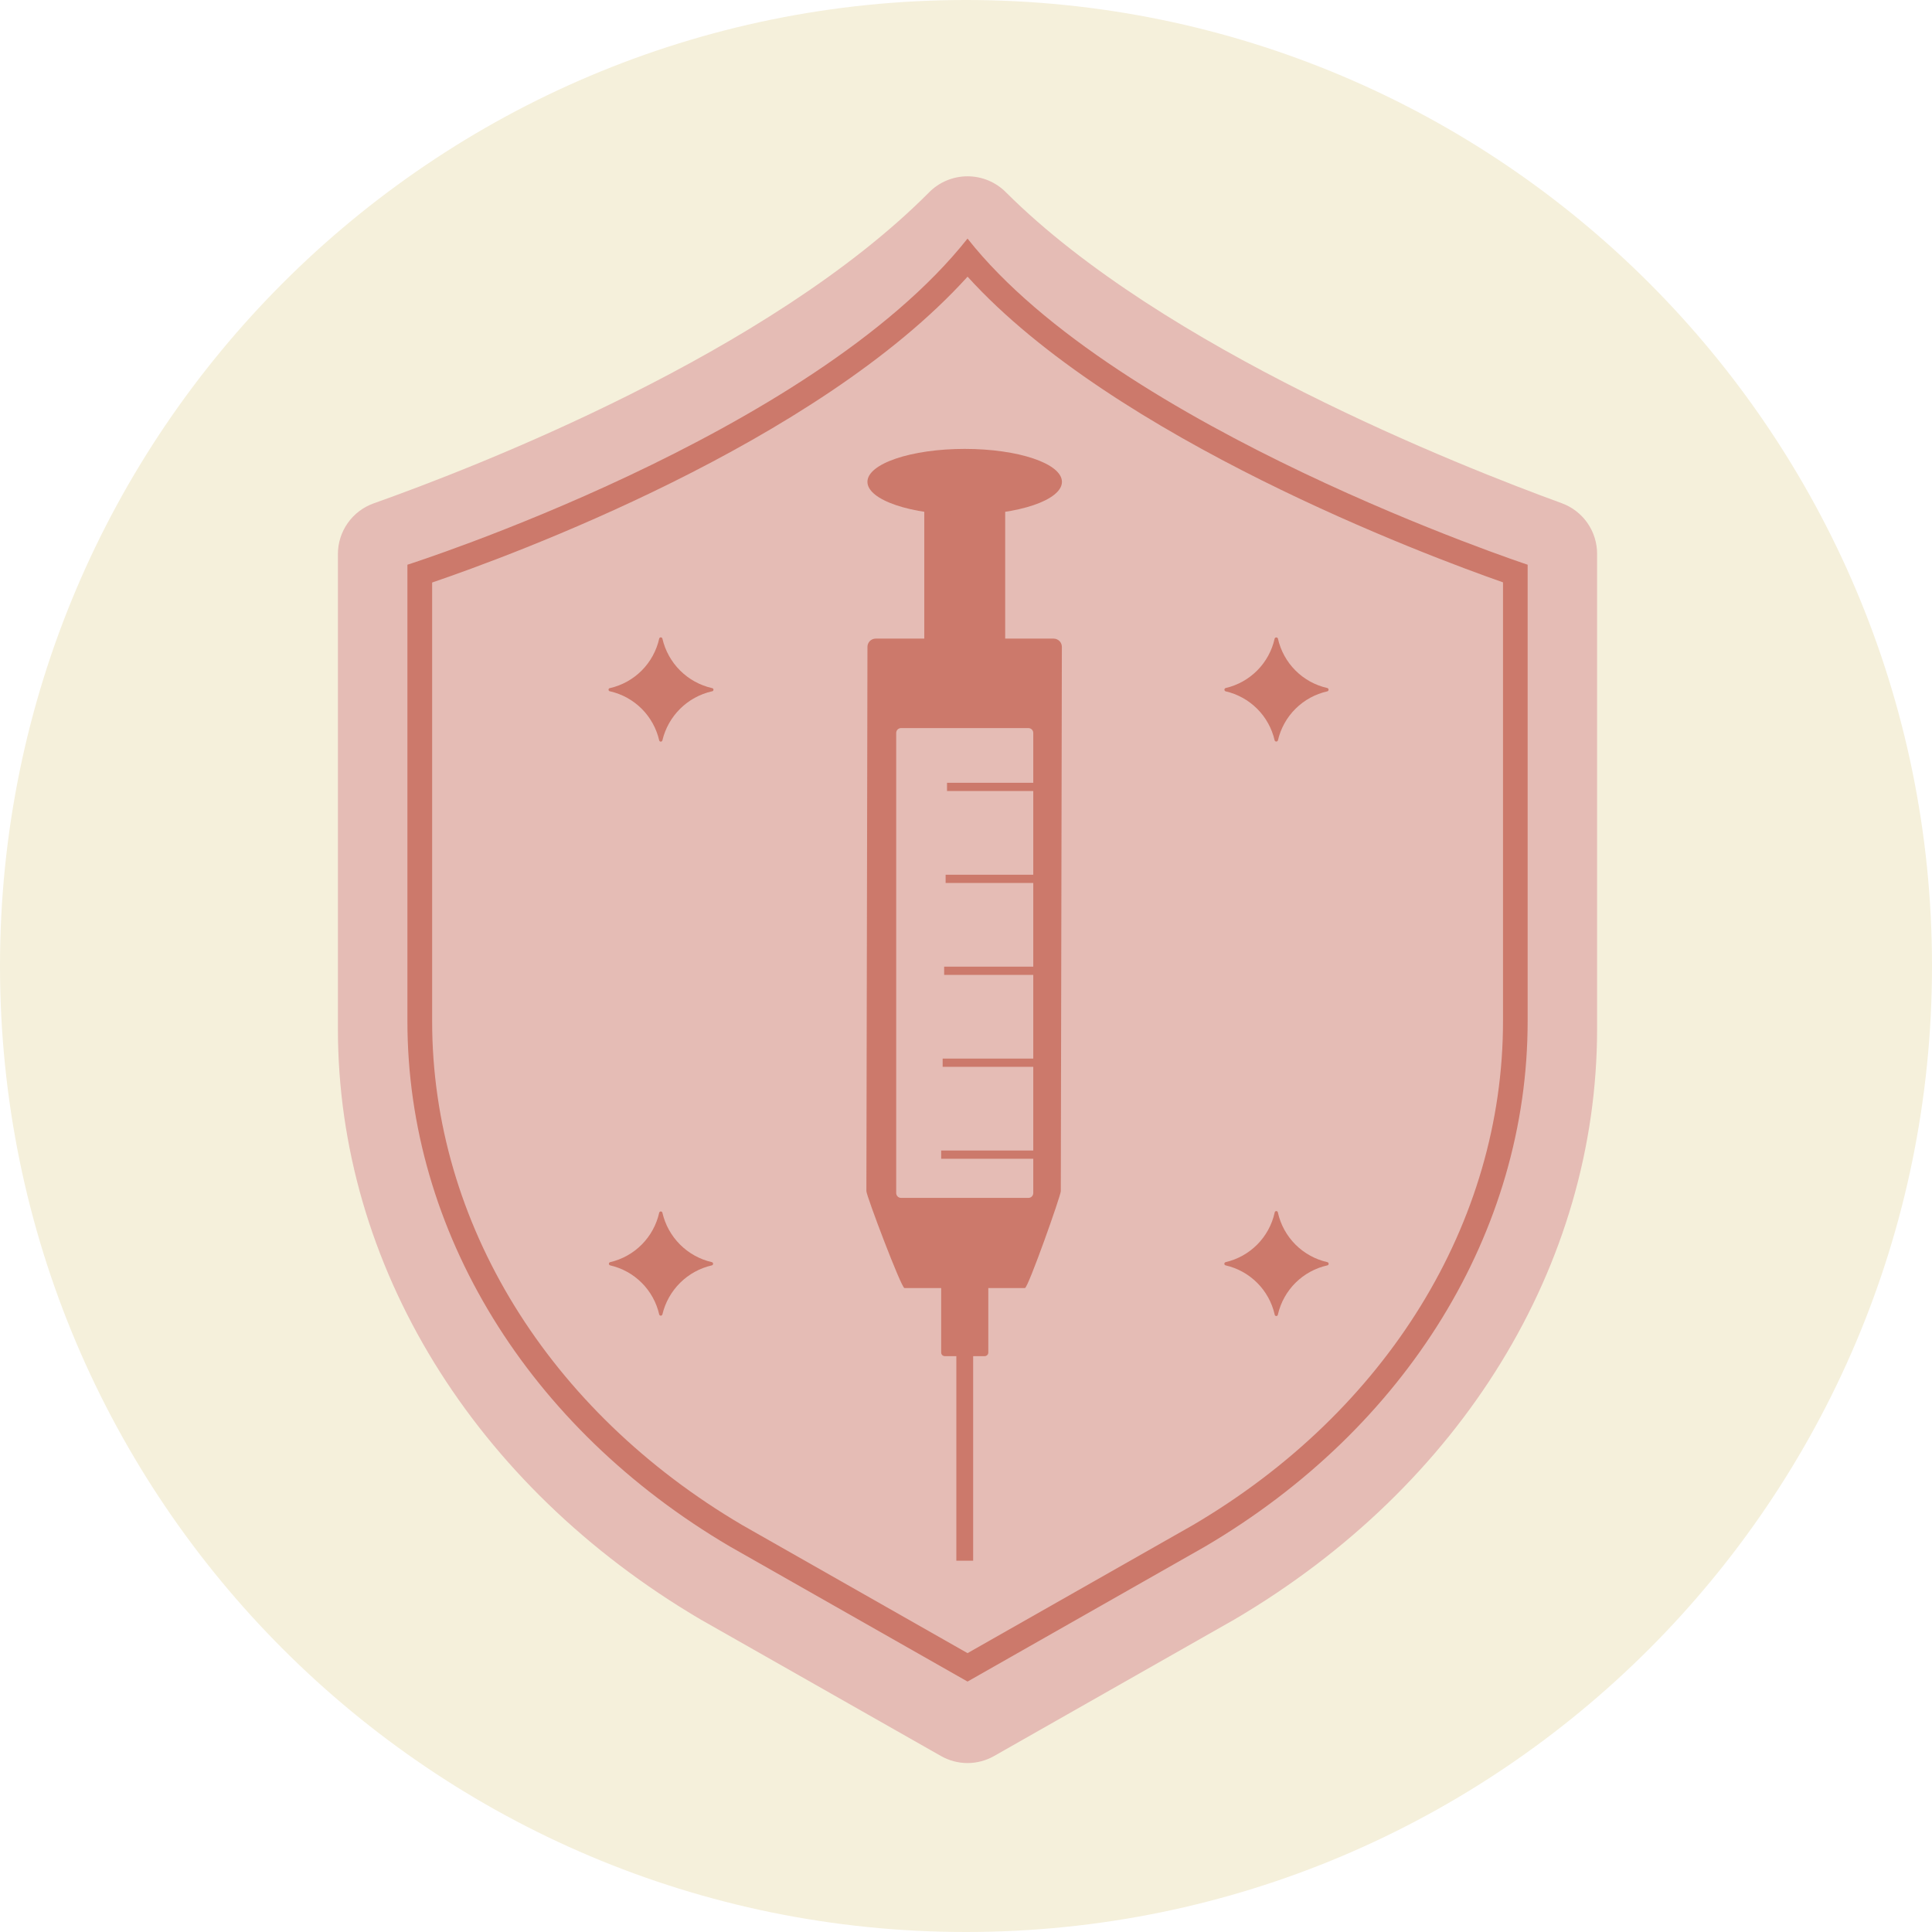
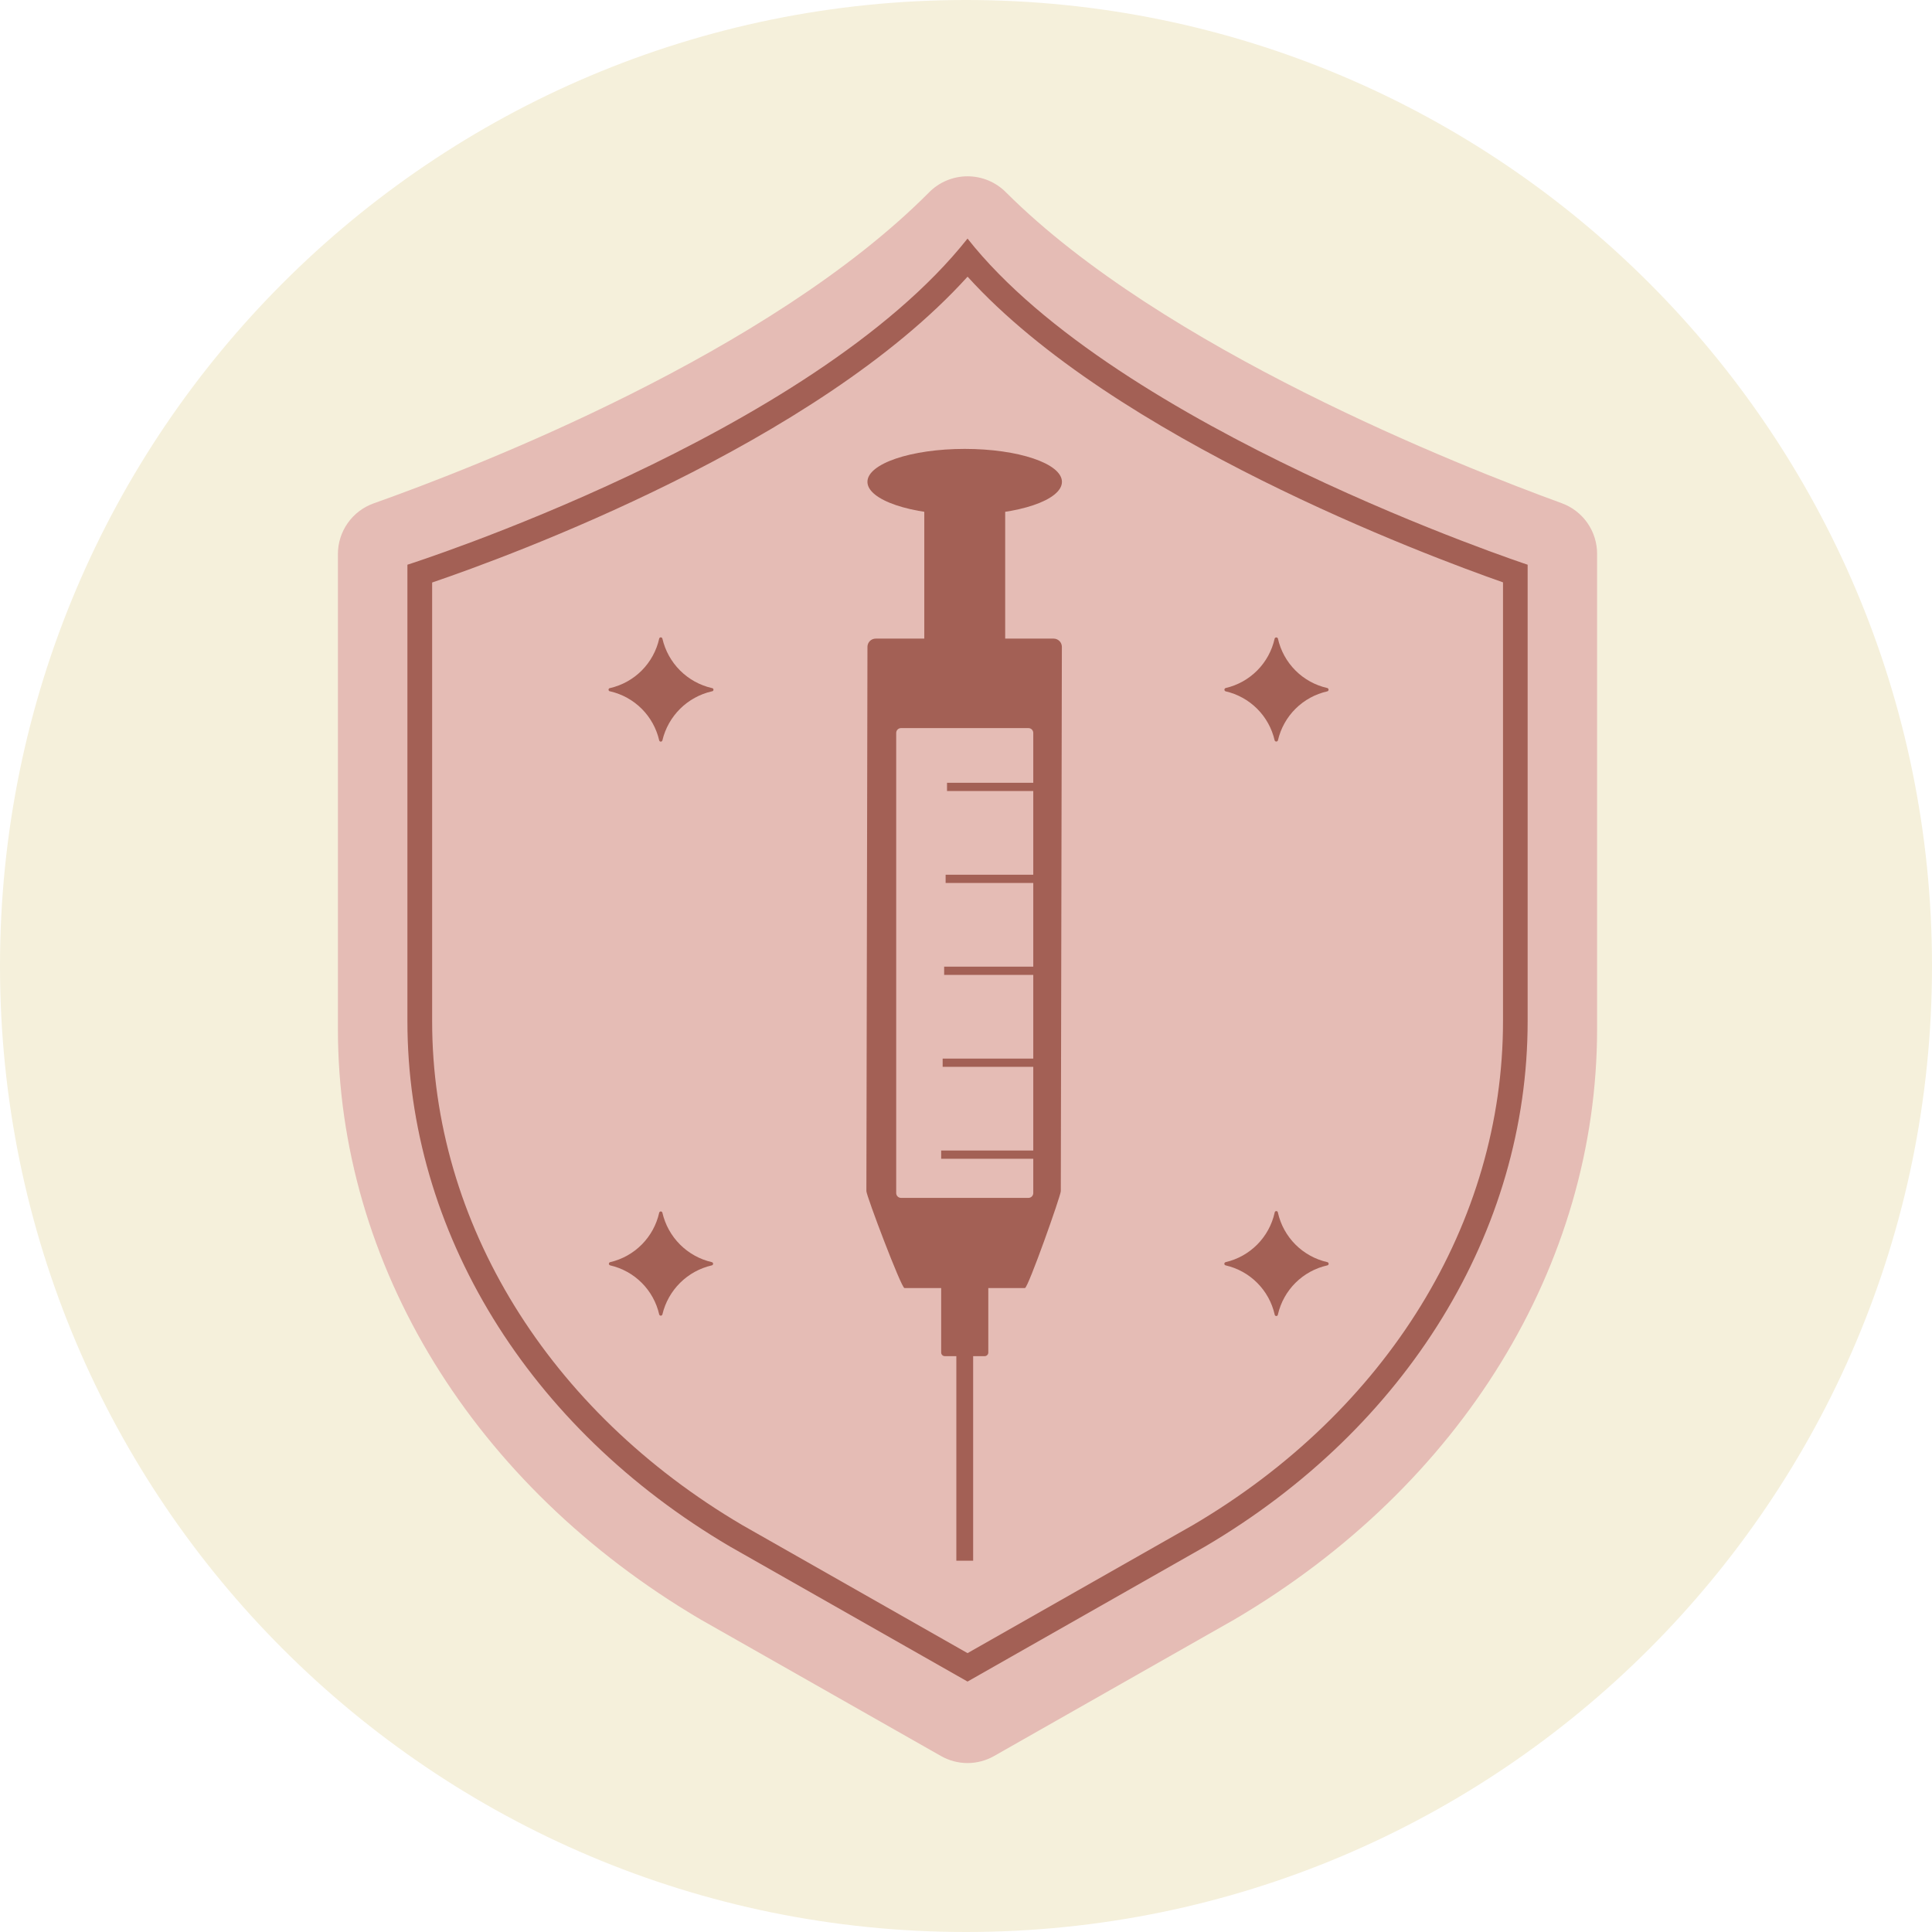
<svg xmlns="http://www.w3.org/2000/svg" width="132" height="132" viewBox="0 0 132 132" fill="none">
  <circle cx="66" cy="66" r="66" fill="#F5F0DB" />
  <path d="M63.477 13.143C52.54 24.152 32.48 31.925 25.535 34.39C24.817 34.644 24.197 35.115 23.758 35.737C23.32 36.359 23.085 37.102 23.087 37.863V70.294C23.087 86.426 32.357 101.51 47.852 110.639L64.281 119.971C64.837 120.289 65.465 120.457 66.105 120.457C66.745 120.457 67.374 120.289 67.929 119.971L84.353 110.639C99.853 101.521 109.118 86.437 109.118 70.294V37.84C109.119 37.085 108.888 36.347 108.455 35.727C108.022 35.108 107.408 34.637 106.698 34.379C99.735 31.841 79.445 23.837 68.734 13.143C68.39 12.795 67.98 12.519 67.529 12.331C67.078 12.143 66.594 12.046 66.105 12.046C65.616 12.046 65.132 12.143 64.681 12.331C64.23 12.519 63.82 12.795 63.477 13.143Z" fill="#E5BCB5" />
-   <path d="M66.105 18.9C76.157 29.988 97.421 37.942 102.69 39.788V69.776C102.69 83.527 94.765 96.399 81.51 104.194L66.105 112.947L50.727 104.206C37.456 96.399 29.525 83.527 29.525 69.776V39.799C34.782 38.009 55.765 30.337 66.11 18.9H66.105ZM66.11 16.294C55.416 29.803 27.836 38.583 27.836 38.583V69.776C27.836 84.123 36.082 97.553 49.872 105.663L66.105 114.889L82.337 105.663C96.127 97.553 104.373 84.123 104.373 69.776V38.583C104.373 38.583 76.36 29.319 66.099 16.294H66.11Z" fill="#CC796B" />
-   <path d="M70.028 88.002H61.794C61.58 88.002 59.194 81.698 59.194 81.383L59.267 44.195C59.267 44.046 59.326 43.903 59.431 43.797C59.537 43.692 59.68 43.632 59.83 43.632H71.987C72.136 43.632 72.279 43.692 72.385 43.797C72.491 43.903 72.55 44.046 72.55 44.195L72.477 81.383C72.482 81.675 70.242 88.002 70.028 88.002Z" fill="#CC796B" />
-   <path d="M68.677 32.921H63.15V44.223H68.677V32.921Z" fill="#CC796B" />
-   <path d="M67.276 74.42H64.552C64.415 74.42 64.304 74.531 64.304 74.668V92.409C64.304 92.545 64.415 92.656 64.552 92.656H67.276C67.413 92.656 67.524 92.545 67.524 92.409V74.668C67.524 74.531 67.413 74.42 67.276 74.42Z" fill="#CC796B" />
-   <path d="M66.488 91.013H65.34V106.632H66.488V91.013Z" fill="#CC796B" />
-   <path d="M72.555 32.921C72.555 34.165 69.583 35.173 65.913 35.173C62.244 35.173 59.266 34.16 59.266 32.921C59.266 31.683 62.244 30.67 65.913 30.67C69.583 30.67 72.555 31.677 72.555 32.921Z" fill="#CC796B" />
+   <path d="M66.105 18.9C76.157 29.988 97.421 37.942 102.69 39.788V69.776C102.69 83.527 94.765 96.399 81.51 104.194L66.105 112.947L50.727 104.206C37.456 96.399 29.525 83.527 29.525 69.776V39.799C34.782 38.009 55.765 30.337 66.11 18.9H66.105ZM66.11 16.294C55.416 29.803 27.836 38.583 27.836 38.583V69.776C27.836 84.123 36.082 97.553 49.872 105.663L66.105 114.889L82.337 105.663C96.127 97.553 104.373 84.123 104.373 69.776V38.583C104.373 38.583 76.36 29.319 66.099 16.294H66.11Z" fill="#A36055" />
+   <path d="M70.028 88.002H61.794C61.58 88.002 59.194 81.698 59.194 81.383L59.267 44.195C59.267 44.046 59.326 43.903 59.431 43.797C59.537 43.692 59.68 43.632 59.83 43.632H71.987C72.136 43.632 72.279 43.692 72.385 43.797C72.491 43.903 72.55 44.046 72.55 44.195L72.477 81.383C72.482 81.675 70.242 88.002 70.028 88.002Z" fill="#A36055" />
+   <path d="M68.677 32.921H63.15V44.223H68.677V32.921Z" fill="#A36055" />
+   <path d="M67.276 74.42H64.552C64.415 74.42 64.304 74.531 64.304 74.668V92.409C64.304 92.545 64.415 92.656 64.552 92.656H67.276C67.413 92.656 67.524 92.545 67.524 92.409V74.668C67.524 74.531 67.413 74.42 67.276 74.42Z" fill="#A36055" />
+   <path d="M66.488 91.013H65.34V106.632H66.488V91.013Z" fill="#A36055" />
+   <path d="M72.555 32.921C72.555 34.165 69.583 35.173 65.913 35.173C62.244 35.173 59.266 34.16 59.266 32.921C59.266 31.683 62.244 30.67 65.913 30.67C69.583 30.67 72.555 31.677 72.555 32.921Z" fill="#A36055" />
  <path d="M70.264 49.745H61.563C61.379 49.745 61.231 49.893 61.231 50.077V81.512C61.231 81.695 61.379 81.844 61.563 81.844H70.264C70.448 81.844 70.596 81.695 70.596 81.512V50.077C70.596 49.893 70.448 49.745 70.264 49.745Z" fill="#E5BCB5" />
-   <path d="M71.153 53.482H64.703V54.045H71.153V53.482Z" fill="#CC796B" />
-   <path d="M71.058 59.764H64.608V60.327H71.058V59.764Z" fill="#CC796B" />
-   <path d="M70.957 66.045H64.507V66.608H70.957V66.045Z" fill="#CC796B" />
-   <path d="M70.855 72.326H64.405V72.889H70.855V72.326Z" fill="#CC796B" />
-   <path d="M70.754 78.607H64.304V79.17H70.754V78.607Z" fill="#CC796B" />
-   <path d="M87.087 50.583C86.9 49.767 86.487 49.019 85.894 48.427C85.302 47.835 84.555 47.421 83.738 47.234C83.715 47.227 83.694 47.212 83.679 47.191C83.664 47.171 83.656 47.147 83.656 47.122C83.656 47.097 83.664 47.072 83.679 47.052C83.694 47.032 83.715 47.017 83.738 47.009C84.558 46.82 85.308 46.402 85.901 45.804C86.493 45.207 86.905 44.454 87.087 43.632C87.095 43.608 87.11 43.587 87.13 43.572C87.15 43.558 87.175 43.55 87.2 43.55C87.225 43.55 87.249 43.558 87.27 43.572C87.29 43.587 87.305 43.608 87.312 43.632C87.497 44.457 87.913 45.213 88.511 45.811C89.109 46.409 89.864 46.824 90.69 47.009C90.713 47.017 90.734 47.032 90.749 47.052C90.764 47.072 90.772 47.097 90.772 47.122C90.772 47.147 90.764 47.171 90.749 47.191C90.734 47.212 90.713 47.227 90.69 47.234C89.868 47.417 89.115 47.828 88.517 48.421C87.919 49.013 87.502 49.763 87.312 50.583C87.305 50.607 87.29 50.628 87.27 50.643C87.249 50.657 87.225 50.665 87.2 50.665C87.175 50.665 87.15 50.657 87.13 50.643C87.11 50.628 87.095 50.607 87.087 50.583Z" fill="#CC796B" />
-   <path d="M45.038 50.584C44.85 49.767 44.437 49.02 43.845 48.428C43.252 47.835 42.505 47.422 41.689 47.235C41.659 47.235 41.63 47.223 41.609 47.202C41.588 47.181 41.576 47.152 41.576 47.122C41.576 47.092 41.588 47.064 41.609 47.042C41.63 47.021 41.659 47.01 41.689 47.01C42.509 46.82 43.258 46.403 43.851 45.805C44.444 45.207 44.855 44.454 45.038 43.633C45.043 43.608 45.057 43.585 45.077 43.569C45.097 43.554 45.122 43.545 45.147 43.545C45.173 43.545 45.198 43.554 45.218 43.569C45.237 43.585 45.251 43.608 45.257 43.633C45.447 44.455 45.864 45.209 46.461 45.806C47.058 46.403 47.811 46.82 48.634 47.01C48.664 47.01 48.693 47.021 48.714 47.042C48.735 47.064 48.747 47.092 48.747 47.122C48.747 47.152 48.735 47.181 48.714 47.202C48.693 47.223 48.664 47.235 48.634 47.235C47.815 47.422 47.064 47.835 46.467 48.427C45.871 49.019 45.451 49.766 45.257 50.584C45.251 50.608 45.237 50.631 45.218 50.647C45.198 50.663 45.173 50.671 45.147 50.671C45.122 50.671 45.097 50.663 45.077 50.647C45.057 50.631 45.043 50.608 45.038 50.584Z" fill="#CC796B" />
-   <path d="M87.087 89.803C86.9 88.986 86.487 88.239 85.894 87.647C85.302 87.054 84.555 86.641 83.738 86.454C83.714 86.448 83.691 86.434 83.675 86.414C83.659 86.394 83.651 86.37 83.651 86.344C83.651 86.319 83.659 86.294 83.675 86.274C83.691 86.254 83.714 86.24 83.738 86.234C84.558 86.044 85.307 85.626 85.9 85.028C86.492 84.431 86.904 83.678 87.087 82.857C87.087 82.827 87.099 82.799 87.12 82.778C87.141 82.757 87.17 82.745 87.2 82.745C87.23 82.745 87.258 82.757 87.28 82.778C87.301 82.799 87.312 82.827 87.312 82.857C87.498 83.682 87.914 84.437 88.512 85.035C89.11 85.632 89.865 86.048 90.69 86.234C90.715 86.24 90.737 86.254 90.753 86.274C90.769 86.294 90.777 86.319 90.777 86.344C90.777 86.37 90.769 86.394 90.753 86.414C90.737 86.434 90.715 86.448 90.69 86.454C89.868 86.636 89.115 87.048 88.517 87.64C87.919 88.233 87.502 88.983 87.312 89.803C87.312 89.833 87.301 89.861 87.28 89.882C87.258 89.903 87.23 89.915 87.2 89.915C87.17 89.915 87.141 89.903 87.12 89.882C87.099 89.861 87.087 89.833 87.087 89.803Z" fill="#CC796B" />
-   <path d="M45.038 89.803C44.85 88.986 44.437 88.239 43.845 87.647C43.252 87.054 42.505 86.641 41.689 86.454C41.664 86.448 41.642 86.434 41.626 86.414C41.61 86.394 41.601 86.369 41.601 86.344C41.601 86.318 41.61 86.294 41.626 86.274C41.642 86.254 41.664 86.24 41.689 86.234C42.508 86.044 43.257 85.626 43.85 85.028C44.442 84.431 44.854 83.678 45.038 82.857C45.043 82.832 45.057 82.81 45.077 82.794C45.097 82.778 45.122 82.769 45.147 82.769C45.173 82.769 45.198 82.778 45.218 82.794C45.237 82.81 45.251 82.832 45.257 82.857C45.447 83.68 45.864 84.433 46.461 85.03C47.058 85.627 47.811 86.045 48.634 86.234C48.659 86.24 48.681 86.254 48.697 86.274C48.713 86.294 48.722 86.318 48.722 86.344C48.722 86.369 48.713 86.394 48.697 86.414C48.681 86.434 48.659 86.448 48.634 86.454C47.815 86.641 47.064 87.054 46.467 87.646C45.871 88.238 45.451 88.985 45.257 89.803C45.251 89.828 45.237 89.85 45.218 89.866C45.198 89.882 45.173 89.89 45.147 89.89C45.122 89.89 45.097 89.882 45.077 89.866C45.057 89.85 45.043 89.828 45.038 89.803Z" fill="#CC796B" />
+   <path d="M71.153 53.482H64.703V54.045H71.153V53.482Z" fill="#A36055" />
+   <path d="M71.058 59.764H64.608V60.327H71.058V59.764Z" fill="#A36055" />
+   <path d="M70.957 66.045H64.507V66.608H70.957V66.045Z" fill="#A36055" />
+   <path d="M70.855 72.326H64.405V72.889H70.855V72.326Z" fill="#A36055" />
+   <path d="M70.754 78.607H64.304V79.17H70.754V78.607Z" fill="#A36055" />
+   <path d="M87.087 50.583C86.9 49.767 86.487 49.019 85.894 48.427C85.302 47.835 84.555 47.421 83.738 47.234C83.715 47.227 83.694 47.212 83.679 47.191C83.664 47.171 83.656 47.147 83.656 47.122C83.656 47.097 83.664 47.072 83.679 47.052C83.694 47.032 83.715 47.017 83.738 47.009C84.558 46.82 85.308 46.402 85.901 45.804C86.493 45.207 86.905 44.454 87.087 43.632C87.095 43.608 87.11 43.587 87.13 43.572C87.15 43.558 87.175 43.55 87.2 43.55C87.225 43.55 87.249 43.558 87.27 43.572C87.29 43.587 87.305 43.608 87.312 43.632C87.497 44.457 87.913 45.213 88.511 45.811C89.109 46.409 89.864 46.824 90.69 47.009C90.713 47.017 90.734 47.032 90.749 47.052C90.764 47.072 90.772 47.097 90.772 47.122C90.772 47.147 90.764 47.171 90.749 47.191C90.734 47.212 90.713 47.227 90.69 47.234C89.868 47.417 89.115 47.828 88.517 48.421C87.919 49.013 87.502 49.763 87.312 50.583C87.305 50.607 87.29 50.628 87.27 50.643C87.249 50.657 87.225 50.665 87.2 50.665C87.175 50.665 87.15 50.657 87.13 50.643C87.11 50.628 87.095 50.607 87.087 50.583Z" fill="#A36055" />
+   <path d="M45.038 50.584C44.85 49.767 44.437 49.02 43.845 48.428C43.252 47.835 42.505 47.422 41.689 47.235C41.659 47.235 41.63 47.223 41.609 47.202C41.588 47.181 41.576 47.152 41.576 47.122C41.576 47.092 41.588 47.064 41.609 47.042C41.63 47.021 41.659 47.01 41.689 47.01C42.509 46.82 43.258 46.403 43.851 45.805C44.444 45.207 44.855 44.454 45.038 43.633C45.043 43.608 45.057 43.585 45.077 43.569C45.097 43.554 45.122 43.545 45.147 43.545C45.173 43.545 45.198 43.554 45.218 43.569C45.237 43.585 45.251 43.608 45.257 43.633C45.447 44.455 45.864 45.209 46.461 45.806C47.058 46.403 47.811 46.82 48.634 47.01C48.664 47.01 48.693 47.021 48.714 47.042C48.735 47.064 48.747 47.092 48.747 47.122C48.747 47.152 48.735 47.181 48.714 47.202C48.693 47.223 48.664 47.235 48.634 47.235C47.815 47.422 47.064 47.835 46.467 48.427C45.871 49.019 45.451 49.766 45.257 50.584C45.251 50.608 45.237 50.631 45.218 50.647C45.198 50.663 45.173 50.671 45.147 50.671C45.122 50.671 45.097 50.663 45.077 50.647C45.057 50.631 45.043 50.608 45.038 50.584Z" fill="#A36055" />
+   <path d="M87.087 89.803C86.9 88.986 86.487 88.239 85.894 87.647C85.302 87.054 84.555 86.641 83.738 86.454C83.714 86.448 83.691 86.434 83.675 86.414C83.659 86.394 83.651 86.37 83.651 86.344C83.651 86.319 83.659 86.294 83.675 86.274C83.691 86.254 83.714 86.24 83.738 86.234C84.558 86.044 85.307 85.626 85.9 85.028C86.492 84.431 86.904 83.678 87.087 82.857C87.087 82.827 87.099 82.799 87.12 82.778C87.141 82.757 87.17 82.745 87.2 82.745C87.23 82.745 87.258 82.757 87.28 82.778C87.301 82.799 87.312 82.827 87.312 82.857C87.498 83.682 87.914 84.437 88.512 85.035C89.11 85.632 89.865 86.048 90.69 86.234C90.715 86.24 90.737 86.254 90.753 86.274C90.769 86.294 90.777 86.319 90.777 86.344C90.777 86.37 90.769 86.394 90.753 86.414C90.737 86.434 90.715 86.448 90.69 86.454C89.868 86.636 89.115 87.048 88.517 87.64C87.919 88.233 87.502 88.983 87.312 89.803C87.312 89.833 87.301 89.861 87.28 89.882C87.258 89.903 87.23 89.915 87.2 89.915C87.17 89.915 87.141 89.903 87.12 89.882C87.099 89.861 87.087 89.833 87.087 89.803Z" fill="#A36055" />
+   <path d="M45.038 89.803C44.85 88.986 44.437 88.239 43.845 87.647C43.252 87.054 42.505 86.641 41.689 86.454C41.664 86.448 41.642 86.434 41.626 86.414C41.61 86.394 41.601 86.369 41.601 86.344C41.601 86.318 41.61 86.294 41.626 86.274C41.642 86.254 41.664 86.24 41.689 86.234C42.508 86.044 43.257 85.626 43.85 85.028C44.442 84.431 44.854 83.678 45.038 82.857C45.043 82.832 45.057 82.81 45.077 82.794C45.097 82.778 45.122 82.769 45.147 82.769C45.173 82.769 45.198 82.778 45.218 82.794C45.237 82.81 45.251 82.832 45.257 82.857C45.447 83.68 45.864 84.433 46.461 85.03C47.058 85.627 47.811 86.045 48.634 86.234C48.659 86.24 48.681 86.254 48.697 86.274C48.713 86.294 48.722 86.318 48.722 86.344C48.722 86.369 48.713 86.394 48.697 86.414C48.681 86.434 48.659 86.448 48.634 86.454C47.815 86.641 47.064 87.054 46.467 87.646C45.871 88.238 45.451 88.985 45.257 89.803C45.251 89.828 45.237 89.85 45.218 89.866C45.198 89.882 45.173 89.89 45.147 89.89C45.122 89.89 45.097 89.882 45.077 89.866C45.057 89.85 45.043 89.828 45.038 89.803Z" fill="#A36055" />
</svg>
